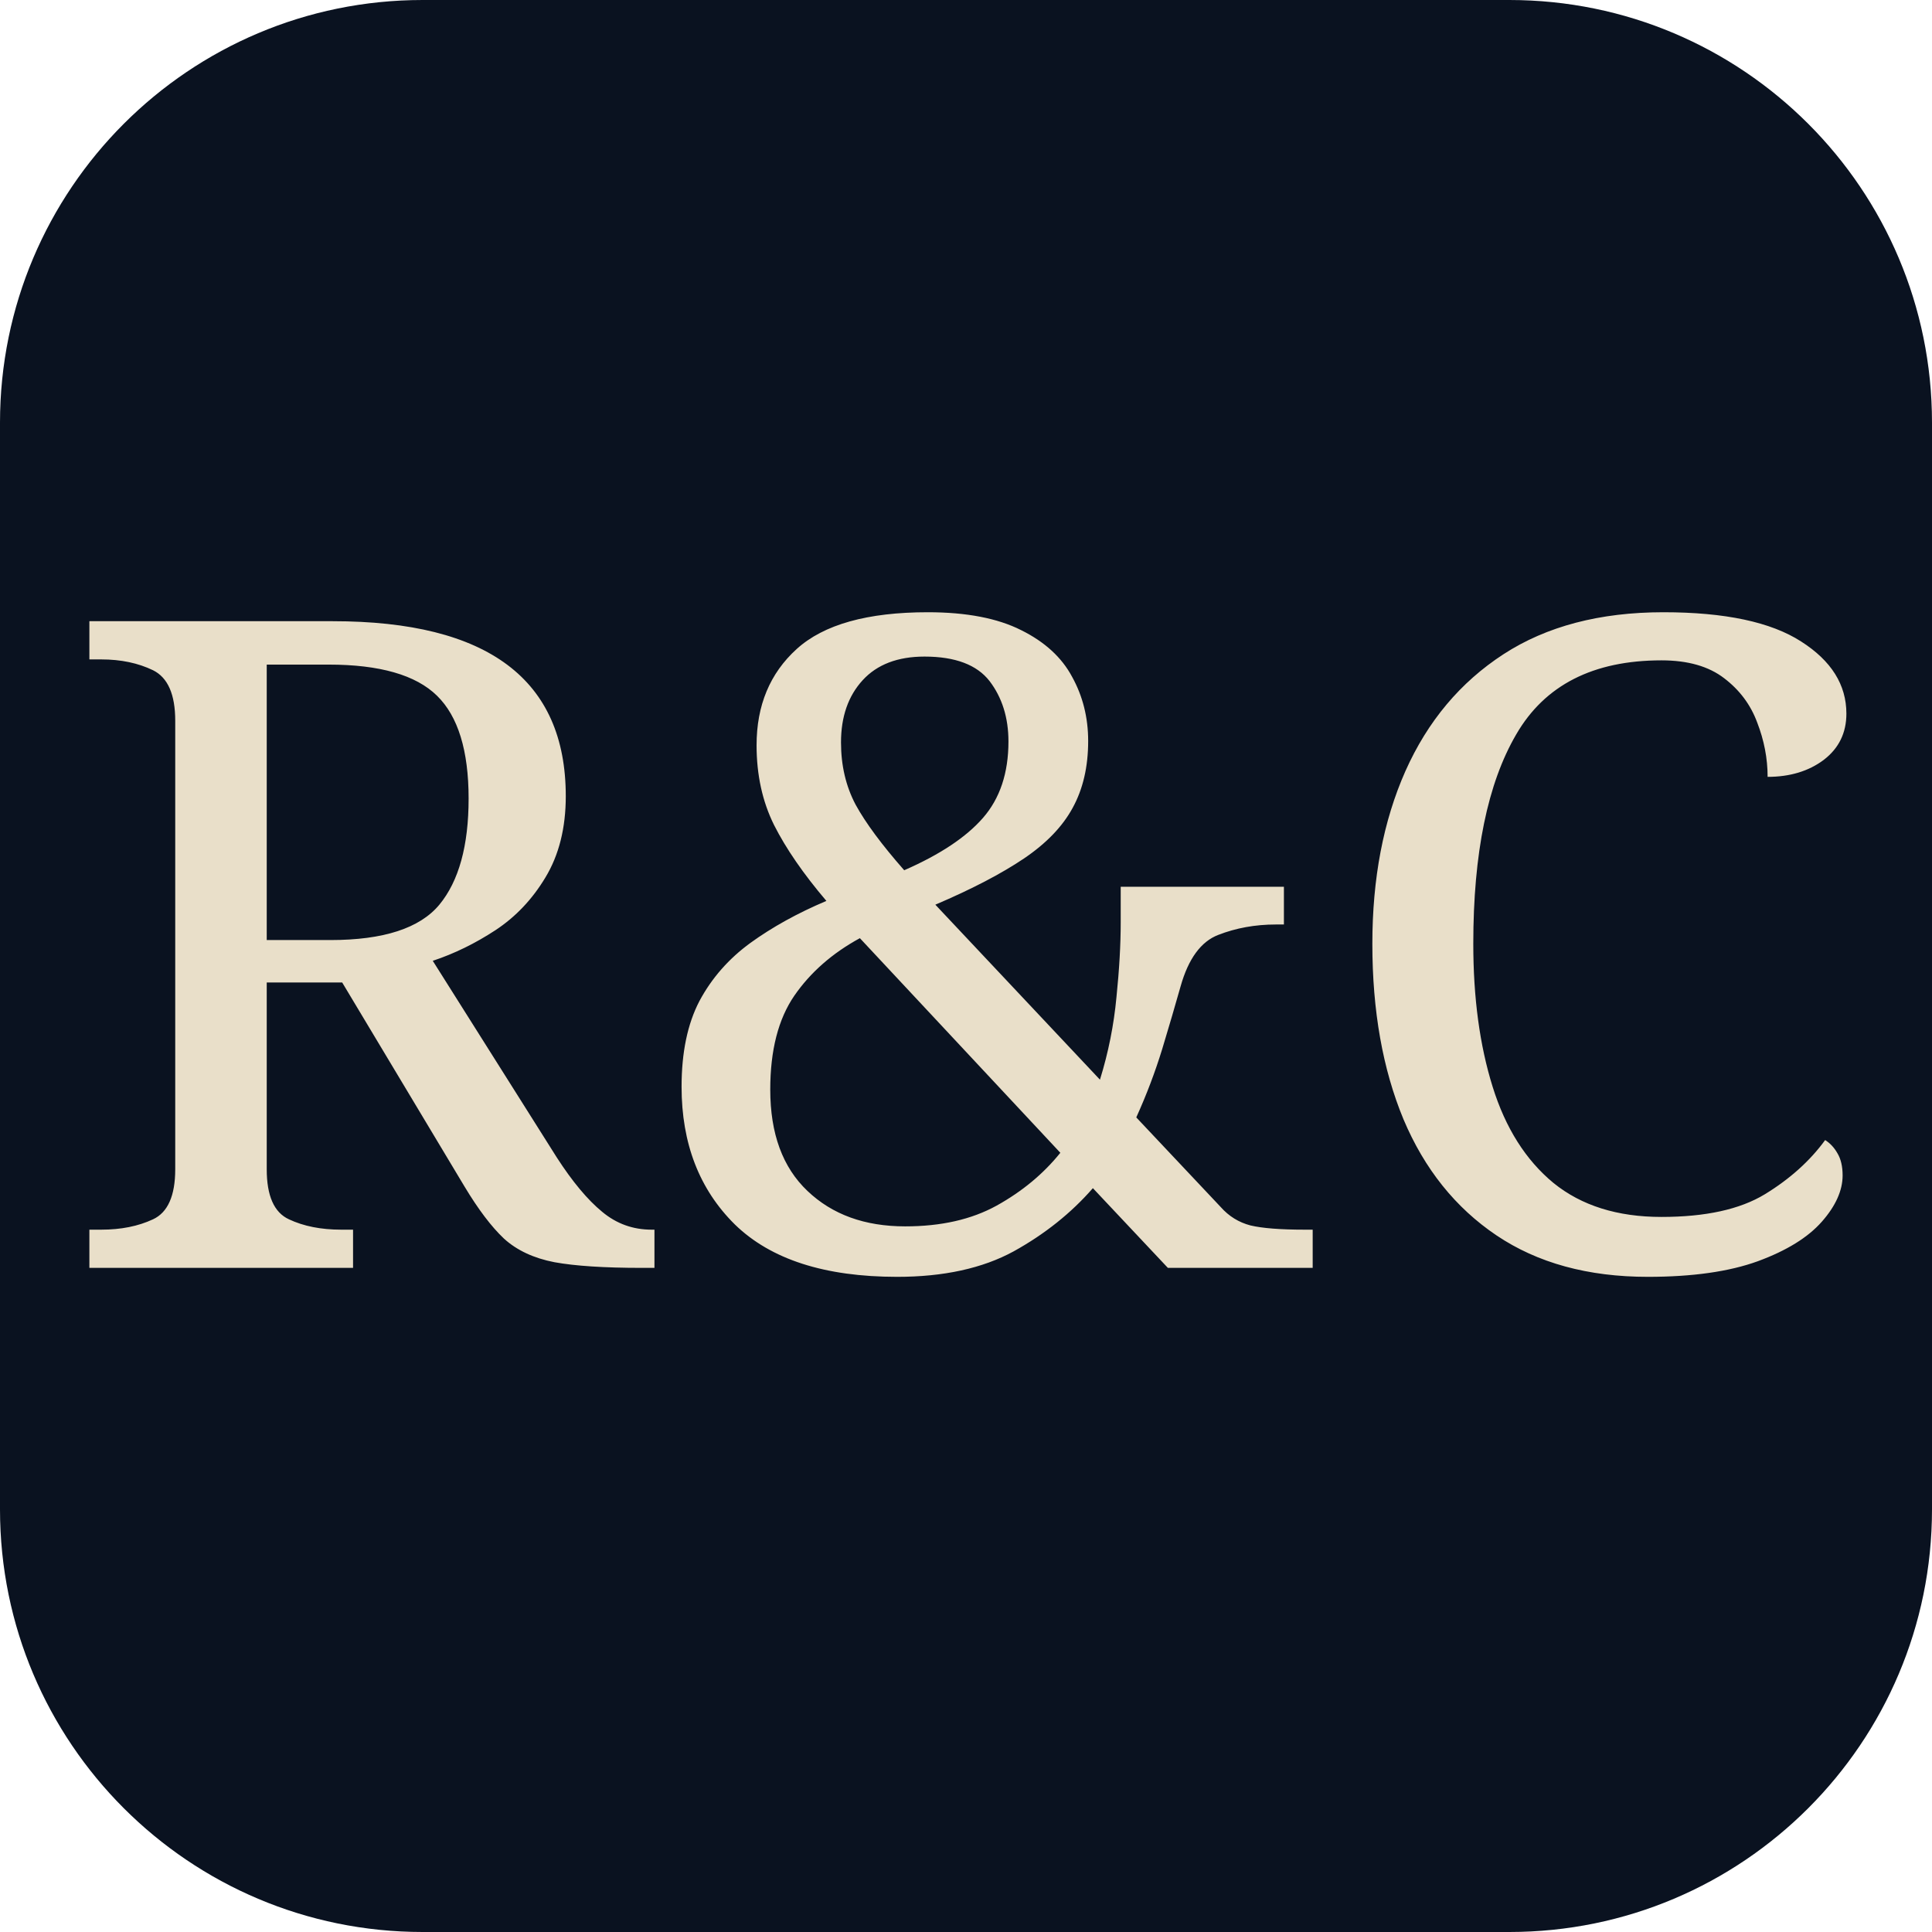
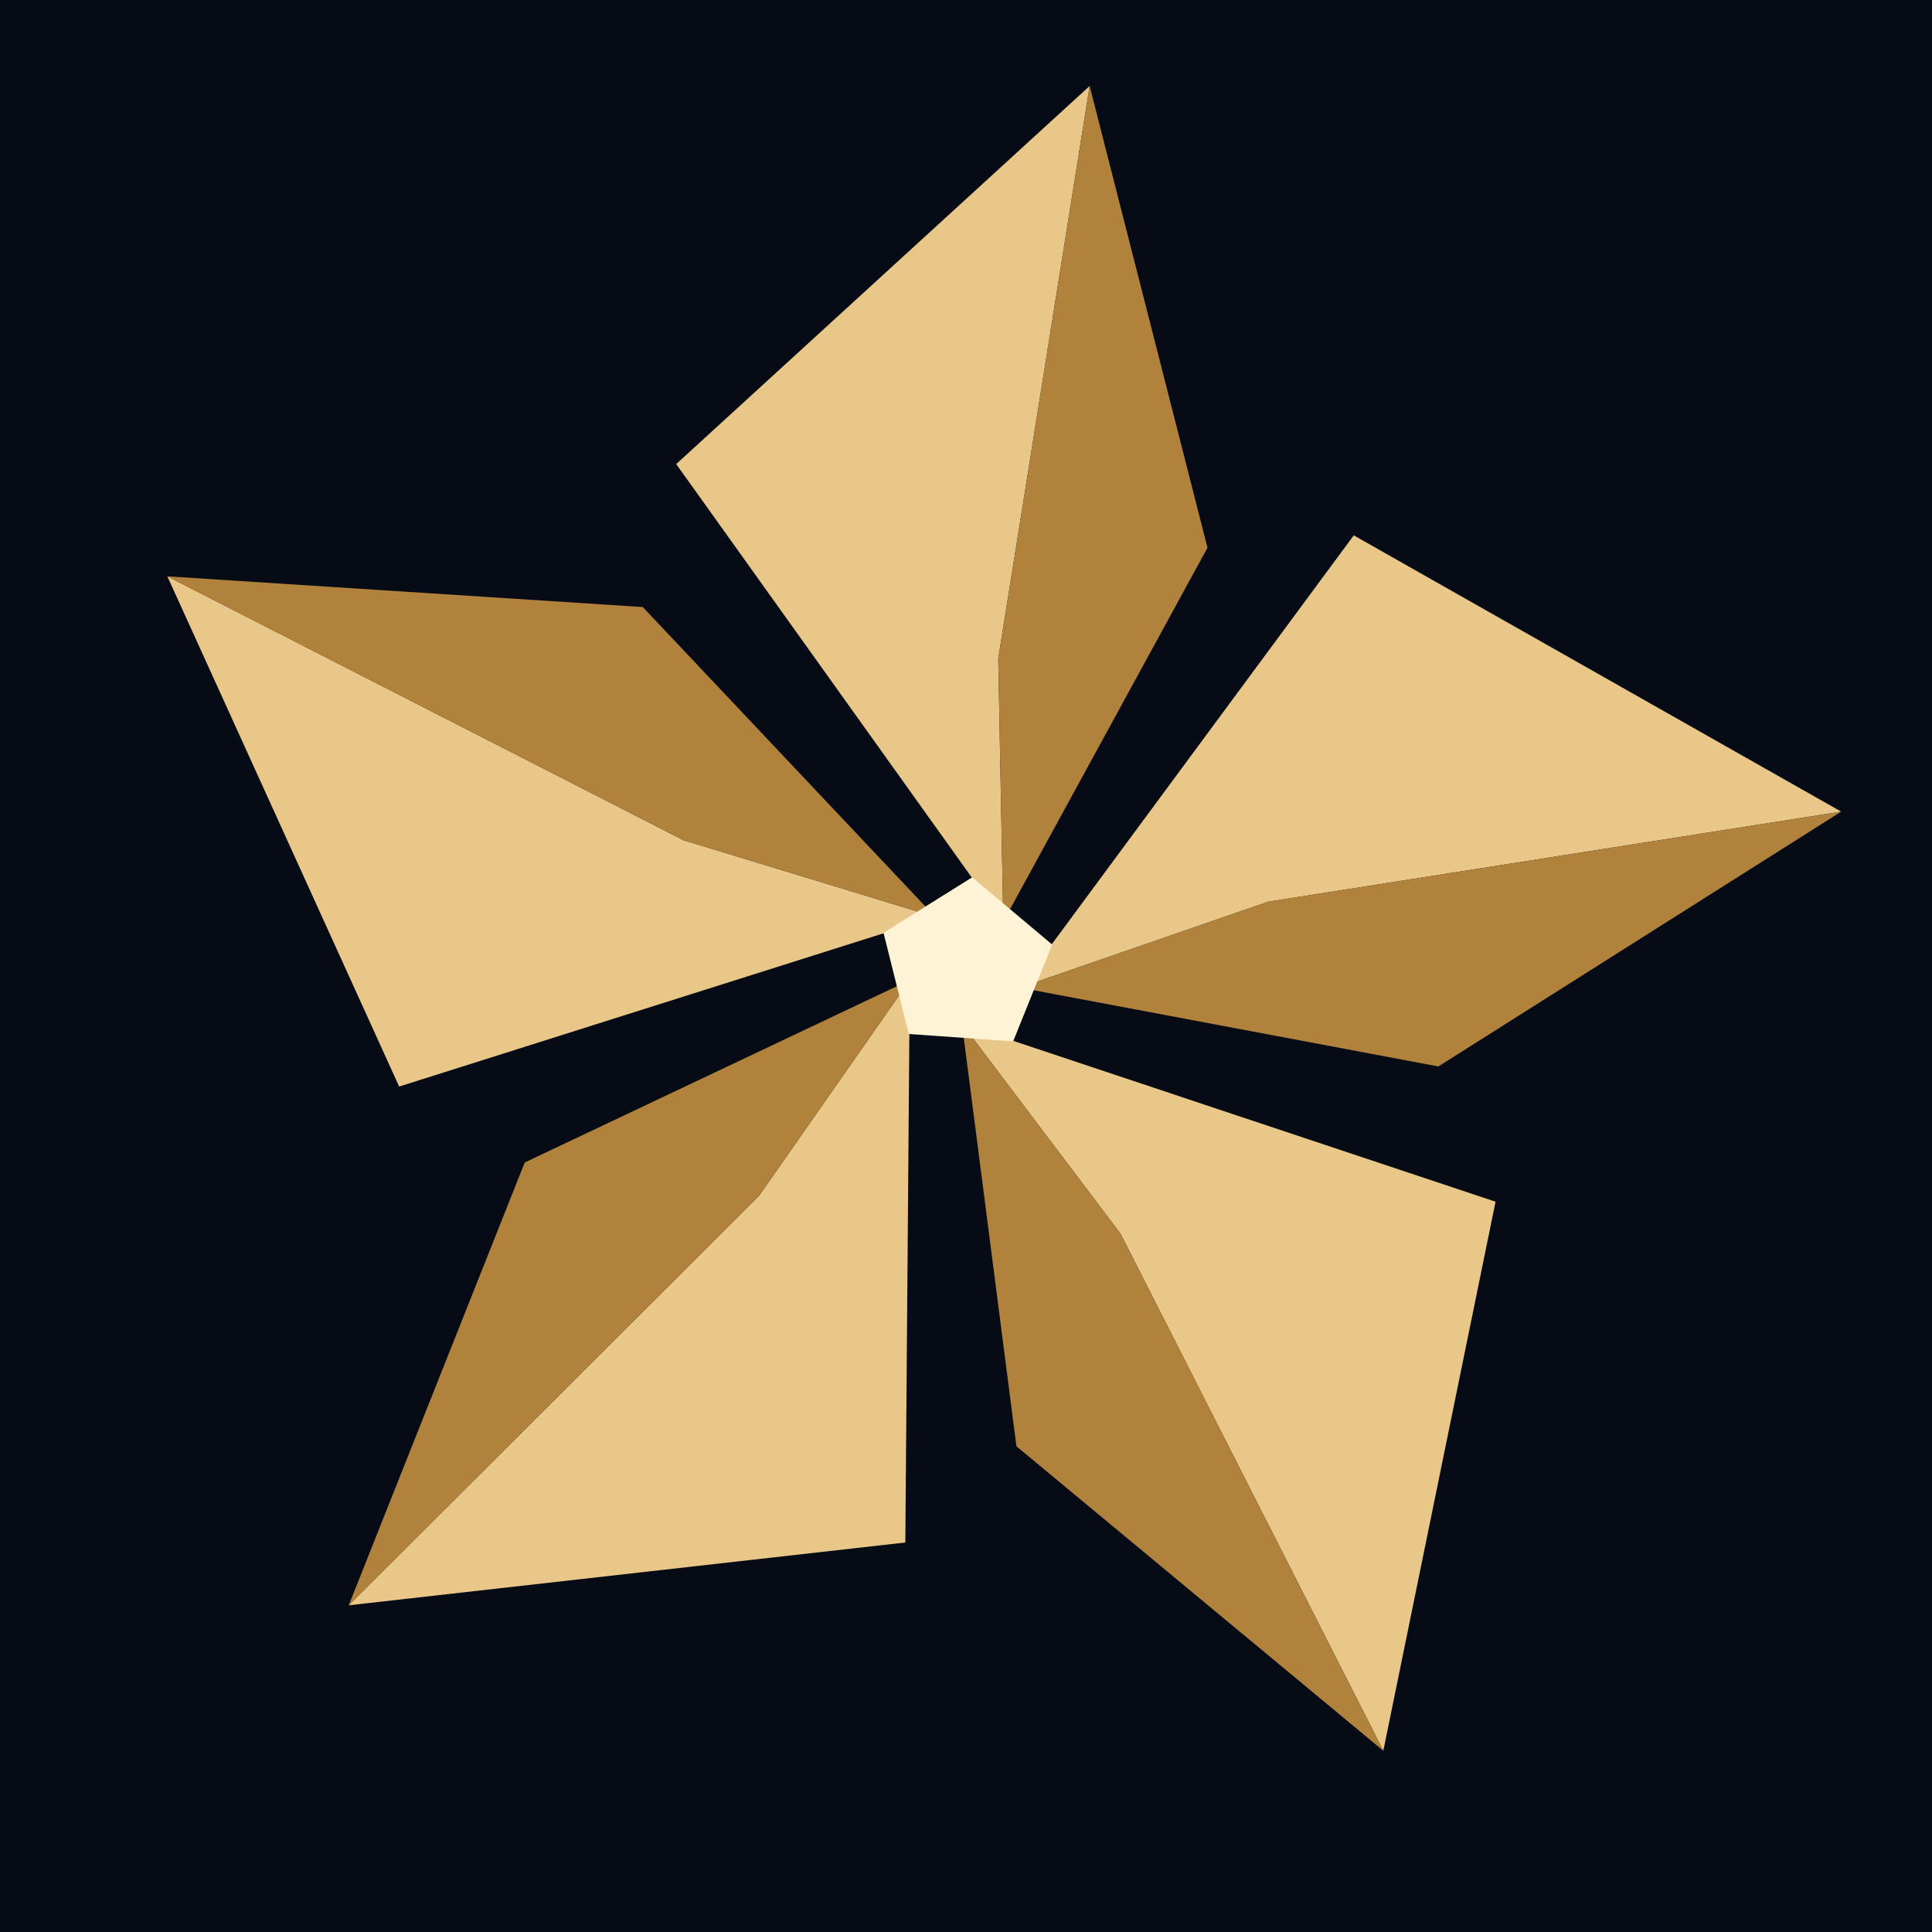
- <svg xmlns="http://www.w3.org/2000/svg" viewBox="0 0 64 64">
-   <rect width="64" height="64" rx="14" fill="#0A1220" />
-   <text x="32" y="42" text-anchor="middle" font-family="Georgia,serif" font-size="30" fill="#E9DFC9">R&amp;C</text>
+ <svg xmlns="http://www.w3.org/2000/svg" viewBox="0 0 100 100">
+   <rect width="100" height="100" fill="#060b15" />
+   <polygon points="51.93,47.7 35.0,24.02 56.4,4.45 51.67,34.09" fill="#e8c788" />
+   <polygon points="51.93,47.7 51.67,34.09 56.4,4.45 62.5,28.35" fill="#b0823c" />
+   <polygon points="52.78,51.12 70.07,27.71 95.3,42.01 65.65,46.67" fill="#e8c788" />
+   <polygon points="52.78,51.12 65.65,46.67 95.3,42.01 74.45,55.2" fill="#b0823c" />
+   <polygon points="49.79,52.99 77.41,62.2 71.6,90.62 58.0,63.86" fill="#e8c788" />
+   <polygon points="49.79,52.99 58.0,63.86 71.6,90.62 52.61,74.86" fill="#b0823c" />
+   <polygon points="47.09,50.73 46.86,79.84 18.05,83.09 39.29,61.89" fill="#e8c788" />
+   <polygon points="47.09,50.73 39.29,61.89 18.05,83.09 27.16,60.17" fill="#b0823c" />
+   <polygon points="48.41,47.46 20.66,56.24 8.66,29.83 35.38,43.49" fill="#e8c788" />
+   <polygon points="48.41,47.46 35.38,43.49 8.66,29.83 33.27,31.42" fill="#b0823c" />
+   <polygon points="50.32,45.41 54.46,48.89 52.44,53.9 47.04,53.52 45.73,48.28" fill="#fff3d6" />
</svg>
